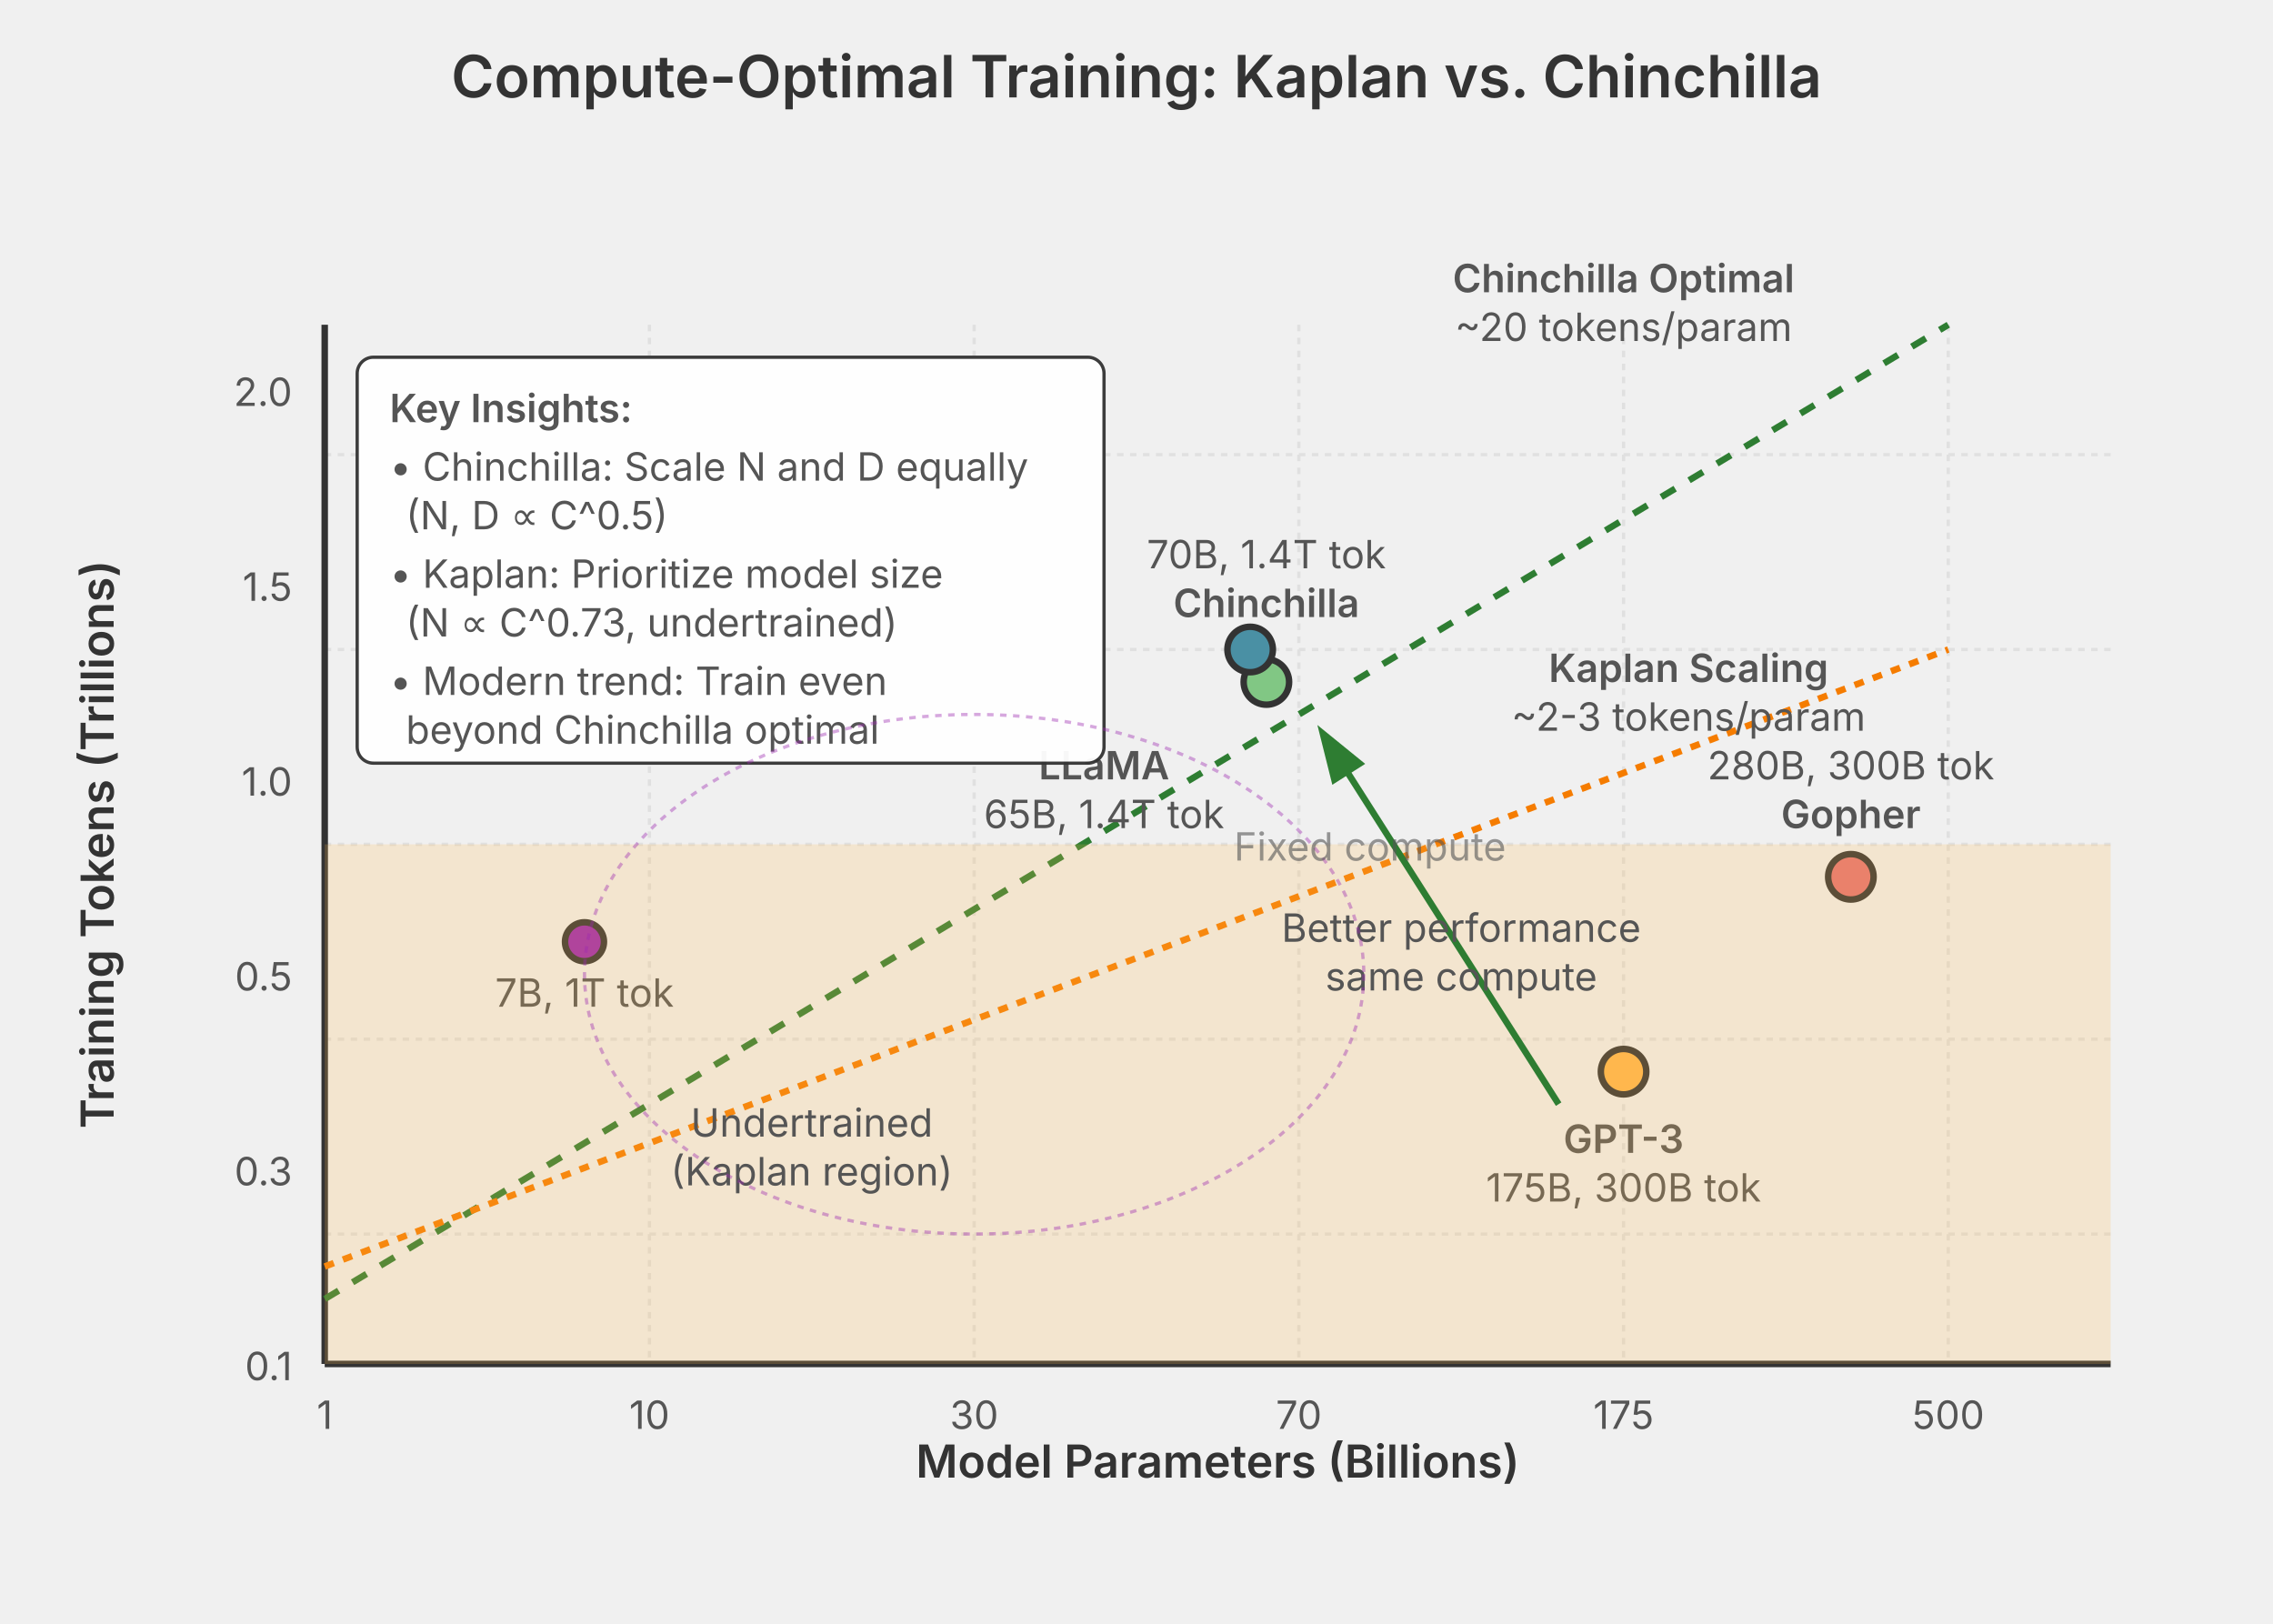
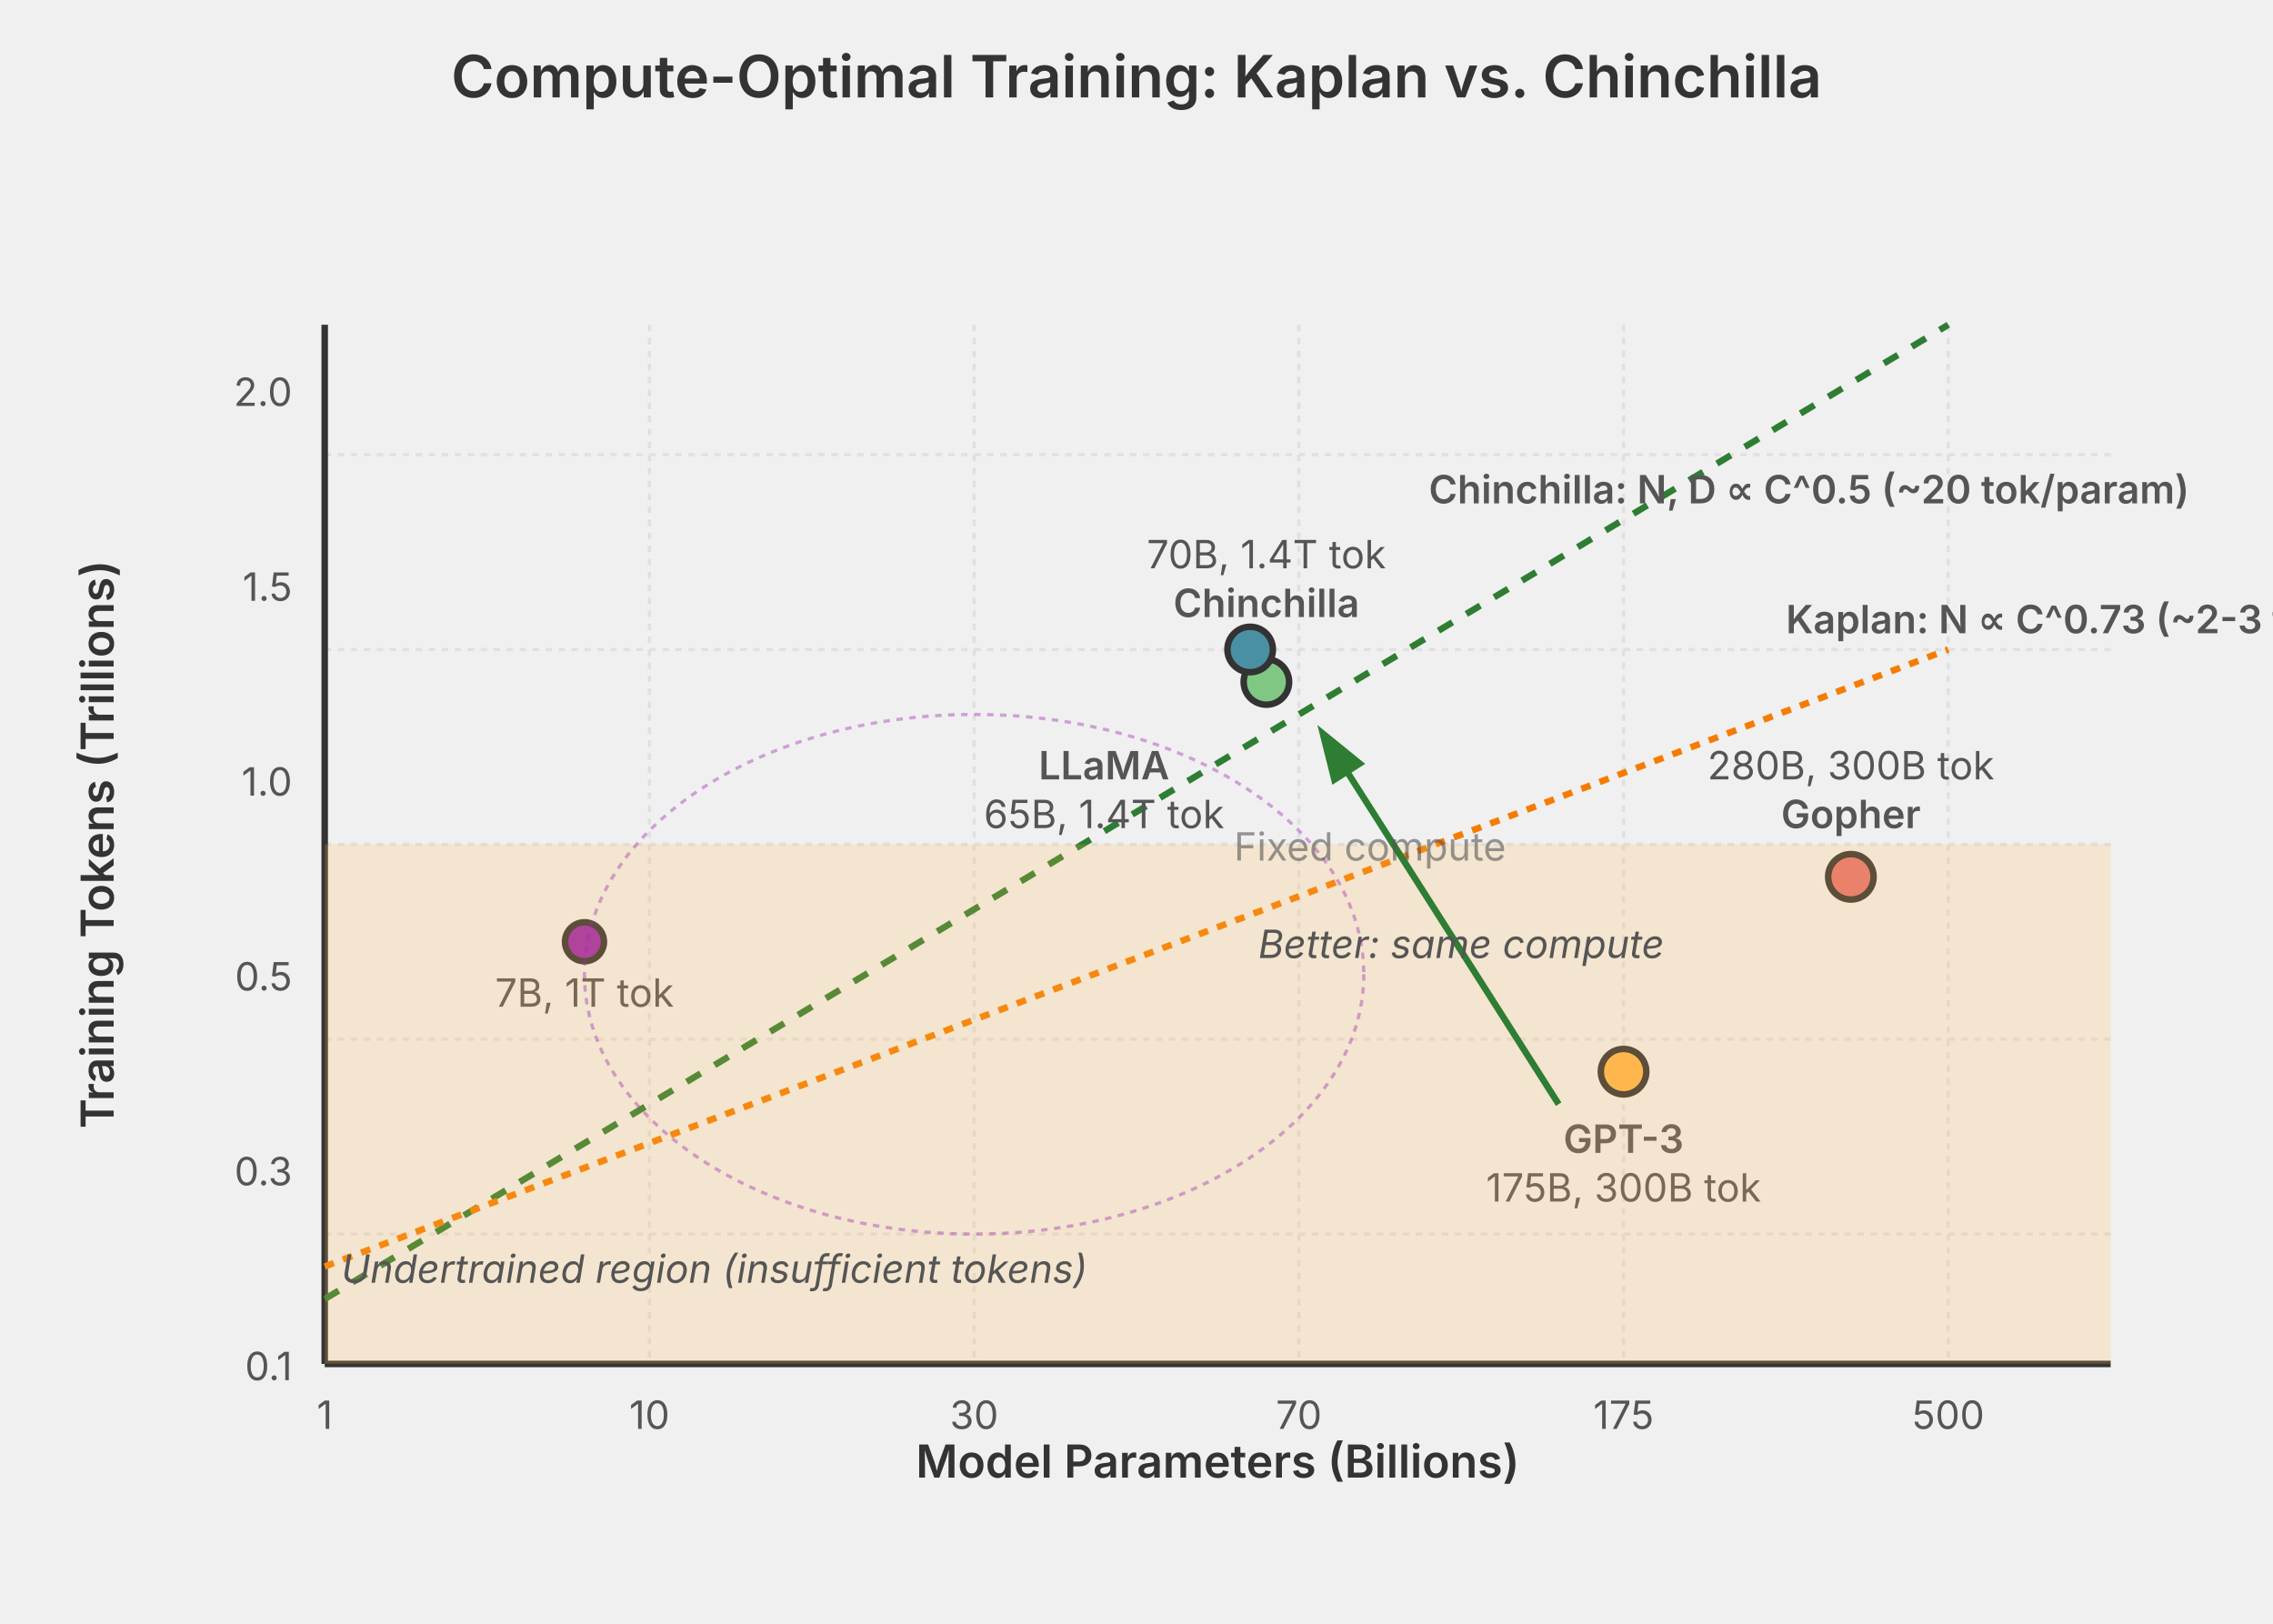
<svg xmlns="http://www.w3.org/2000/svg" viewBox="0 0 700 500">
  <defs>
    <style>
      .axis { stroke: #333; stroke-width: 2; }
      .grid { stroke: #e0e0e0; stroke-width: 1; stroke-dasharray: 2,2; }
      .frontier-curve { fill: none; stroke: #9C27B0; stroke-width: 4; }
      .kaplan-region { fill: #FFB74D; opacity: 0.2; }
      .chinchilla-region { fill: #81C784; opacity: 0.2; }
      .label { font-family: system-ui, -apple-system, sans-serif; font-size: 14px; fill: #333; }
      .title { font-family: system-ui, -apple-system, sans-serif; font-size: 18px; font-weight: 600; fill: #333; }
      .annotation { font-family: system-ui, -apple-system, sans-serif; font-size: 12px; fill: #555; }
      .model-point { stroke: #333; stroke-width: 2; }
      .chinchilla-line { stroke: #2E7D32; stroke-width: 2; stroke-dasharray: 5,5; }
      .kaplan-line { stroke: #F57C00; stroke-width: 2; stroke-dasharray: 3,3; }
    
      /* Dark mode support */
      @media (prefers-color-scheme: dark) {
        text { fill: #ffffff; }
        text[fill="#333"] { fill: #ffffff; }
        text[fill="#666"] { fill: #cccccc; }
        text[fill="#555"] { fill: #cccccc; }
        text[fill="white"],
        text[fill="#fff"] { fill: #ffffff; }

        .title { fill: #ffffff; }
        .subtitle { fill: #ffffff; }
        .label { fill: #ffffff; }
        .small-label { fill: #cccccc; }
        .axis-label { fill: #cccccc; }
        .small { fill: #cccccc; }
        .annotation { fill: #cccccc; }

        line[stroke="#333"] { stroke: #cccccc; }
        rect[stroke="#333"] { stroke: #cccccc; }
        rect[fill="white"] { fill: #1a1a1a; }
        rect[fill="#ffffff"] { fill: #1a1a1a; }

        .grid { stroke: #444444; }
        .axis { stroke: #cccccc; }
      }
    </style>
  </defs>
  <text x="350" y="30" text-anchor="middle" class="title">Compute-Optimal Training: Kaplan vs. Chinchilla</text>
  <line x1="100" y1="100" x2="100" y2="420" class="grid" />
  <line x1="200" y1="100" x2="200" y2="420" class="grid" />
  <line x1="300" y1="100" x2="300" y2="420" class="grid" />
  <line x1="400" y1="100" x2="400" y2="420" class="grid" />
  <line x1="500" y1="100" x2="500" y2="420" class="grid" />
  <line x1="600" y1="100" x2="600" y2="420" class="grid" />
  <line x1="100" y1="380" x2="650" y2="380" class="grid" />
  <line x1="100" y1="320" x2="650" y2="320" class="grid" />
  <line x1="100" y1="260" x2="650" y2="260" class="grid" />
  <line x1="100" y1="200" x2="650" y2="200" class="grid" />
  <line x1="100" y1="140" x2="650" y2="140" class="grid" />
  <line x1="100" y1="420" x2="650" y2="420" class="axis" />
  <line x1="100" y1="100" x2="100" y2="420" class="axis" />
  <text x="375" y="455" text-anchor="middle" class="label" font-weight="600">Model Parameters (Billions)</text>
  <text x="35" y="260" text-anchor="middle" class="label" font-weight="600" transform="rotate(-90 35 260)">Training Tokens (Trillions)</text>
  <text x="100" y="440" text-anchor="middle" class="annotation">1</text>
  <text x="200" y="440" text-anchor="middle" class="annotation">10</text>
  <text x="300" y="440" text-anchor="middle" class="annotation">30</text>
  <text x="400" y="440" text-anchor="middle" class="annotation">70</text>
  <text x="500" y="440" text-anchor="middle" class="annotation">175</text>
  <text x="600" y="440" text-anchor="middle" class="annotation">500</text>
  <text x="90" y="425" text-anchor="end" class="annotation">0.1</text>
  <text x="90" y="365" text-anchor="end" class="annotation">0.3</text>
  <text x="90" y="305" text-anchor="end" class="annotation">0.5</text>
  <text x="90" y="245" text-anchor="end" class="annotation">1.0</text>
  <text x="90" y="185" text-anchor="end" class="annotation">1.5</text>
  <text x="90" y="125" text-anchor="end" class="annotation">2.0</text>
  <path d="M 100,400 L 600,100" class="chinchilla-line" />
-   <text x="500" y="90" text-anchor="middle" class="annotation" fill="#2E7D32" font-weight="600">Chinchilla Optimal</text>
-   <text x="500" y="105" text-anchor="middle" class="annotation" fill="#2E7D32">~20 tokens/param</text>
+   <text x="440" y="155" text-anchor="start" class="annotation" fill="#2E7D32" font-weight="600">Chinchilla: N, D ∝ C^0.5 (~20 tok/param)</text>
  <path d="M 100,390 L 600,200" class="kaplan-line" />
-   <text x="520" y="210" text-anchor="middle" class="annotation" fill="#F57C00" font-weight="600">Kaplan Scaling</text>
-   <text x="520" y="225" text-anchor="middle" class="annotation" fill="#F57C00">~2-3 tokens/param</text>
+   <text x="550" y="195" text-anchor="start" class="annotation" fill="#F57C00" font-weight="600">Kaplan: N ∝ C^0.73 (~2-3 tok/param)</text>
  <circle cx="500" cy="330" r="7" fill="#FFB74D" class="model-point" />
  <text x="500" y="355" text-anchor="middle" class="annotation" font-weight="600">GPT-3</text>
  <text x="500" y="370" text-anchor="middle" class="annotation">175B, 300B tok</text>
  <circle cx="390" cy="210" r="7" fill="#81C784" class="model-point" />
  <text x="390" y="190" text-anchor="middle" class="annotation" font-weight="600">Chinchilla</text>
  <text x="390" y="175" text-anchor="middle" class="annotation">70B, 1.4T tok</text>
  <circle cx="385" cy="200" r="7" fill="#4A90A4" class="model-point" />
  <text x="340" y="240" text-anchor="middle" class="annotation" font-weight="600">LLaMA</text>
  <text x="340" y="255" text-anchor="middle" class="annotation">65B, 1.4T tok</text>
  <circle cx="570" cy="270" r="7" fill="#E57373" class="model-point" />
  <text x="570" y="255" text-anchor="middle" class="annotation" font-weight="600">Gopher</text>
  <text x="570" y="240" text-anchor="middle" class="annotation">280B, 300B tok</text>
  <circle cx="180" cy="290" r="6" fill="#9C27B0" class="model-point" />
  <text x="180" y="310" text-anchor="middle" class="annotation">7B, 1T tok</text>
  <rect x="100" y="260" width="550" height="160" class="kaplan-region" />
-   <text x="250" y="350" text-anchor="middle" class="annotation" fill="#F57C00" font-size="11">Undertrained</text>
-   <text x="250" y="365" text-anchor="middle" class="annotation" fill="#F57C00" font-size="11">(Kaplan region)</text>
-   <rect x="110" y="110" width="230" height="125" fill="white" stroke="#333" stroke-width="1" rx="5" opacity="0.95" />
-   <text x="120" y="130" class="annotation" font-weight="600">Key Insights:</text>
-   <text x="120" y="148" class="annotation">• Chinchilla: Scale N and D equally</text>
-   <text x="125" y="163" class="annotation">(N, D ∝ C^0.5)</text>
-   <text x="120" y="181" class="annotation">• Kaplan: Prioritize model size</text>
-   <text x="125" y="196" class="annotation">(N ∝ C^0.73, undertrained)</text>
-   <text x="120" y="214" class="annotation">• Modern trend: Train even</text>
-   <text x="125" y="229" class="annotation">beyond Chinchilla optimal</text>
+   <text x="220" y="395" text-anchor="middle" class="annotation" fill="#F57C00" font-size="11" font-style="italic">Undertrained region (insufficient tokens)</text>
  <defs>
    <marker id="arrowGreen" markerWidth="10" markerHeight="10" refX="5" refY="3" orient="auto" markerUnits="strokeWidth">
      <path d="M0,0 L0,6 L9,3 z" fill="#2E7D32" />
    </marker>
  </defs>
  <path d="M 480,340 L 410,230" stroke="#2E7D32" stroke-width="2" fill="none" marker-end="url(#arrowGreen)" />
-   <text x="450" y="290" text-anchor="middle" class="annotation" fill="#2E7D32" font-size="11">Better performance</text>
-   <text x="450" y="305" text-anchor="middle" class="annotation" fill="#2E7D32" font-size="11">same compute</text>
+   <text x="450" y="295" text-anchor="middle" class="annotation" fill="#2E7D32" font-size="11" font-style="italic">Better: same compute</text>
  <ellipse cx="300" cy="300" rx="120" ry="80" fill="none" stroke="#9C27B0" stroke-width="1" stroke-dasharray="2,2" opacity="0.4" />
  <text x="380" y="265" class="annotation" fill="#9C27B0" font-size="10" opacity="0.6">Fixed compute</text>
</svg>
